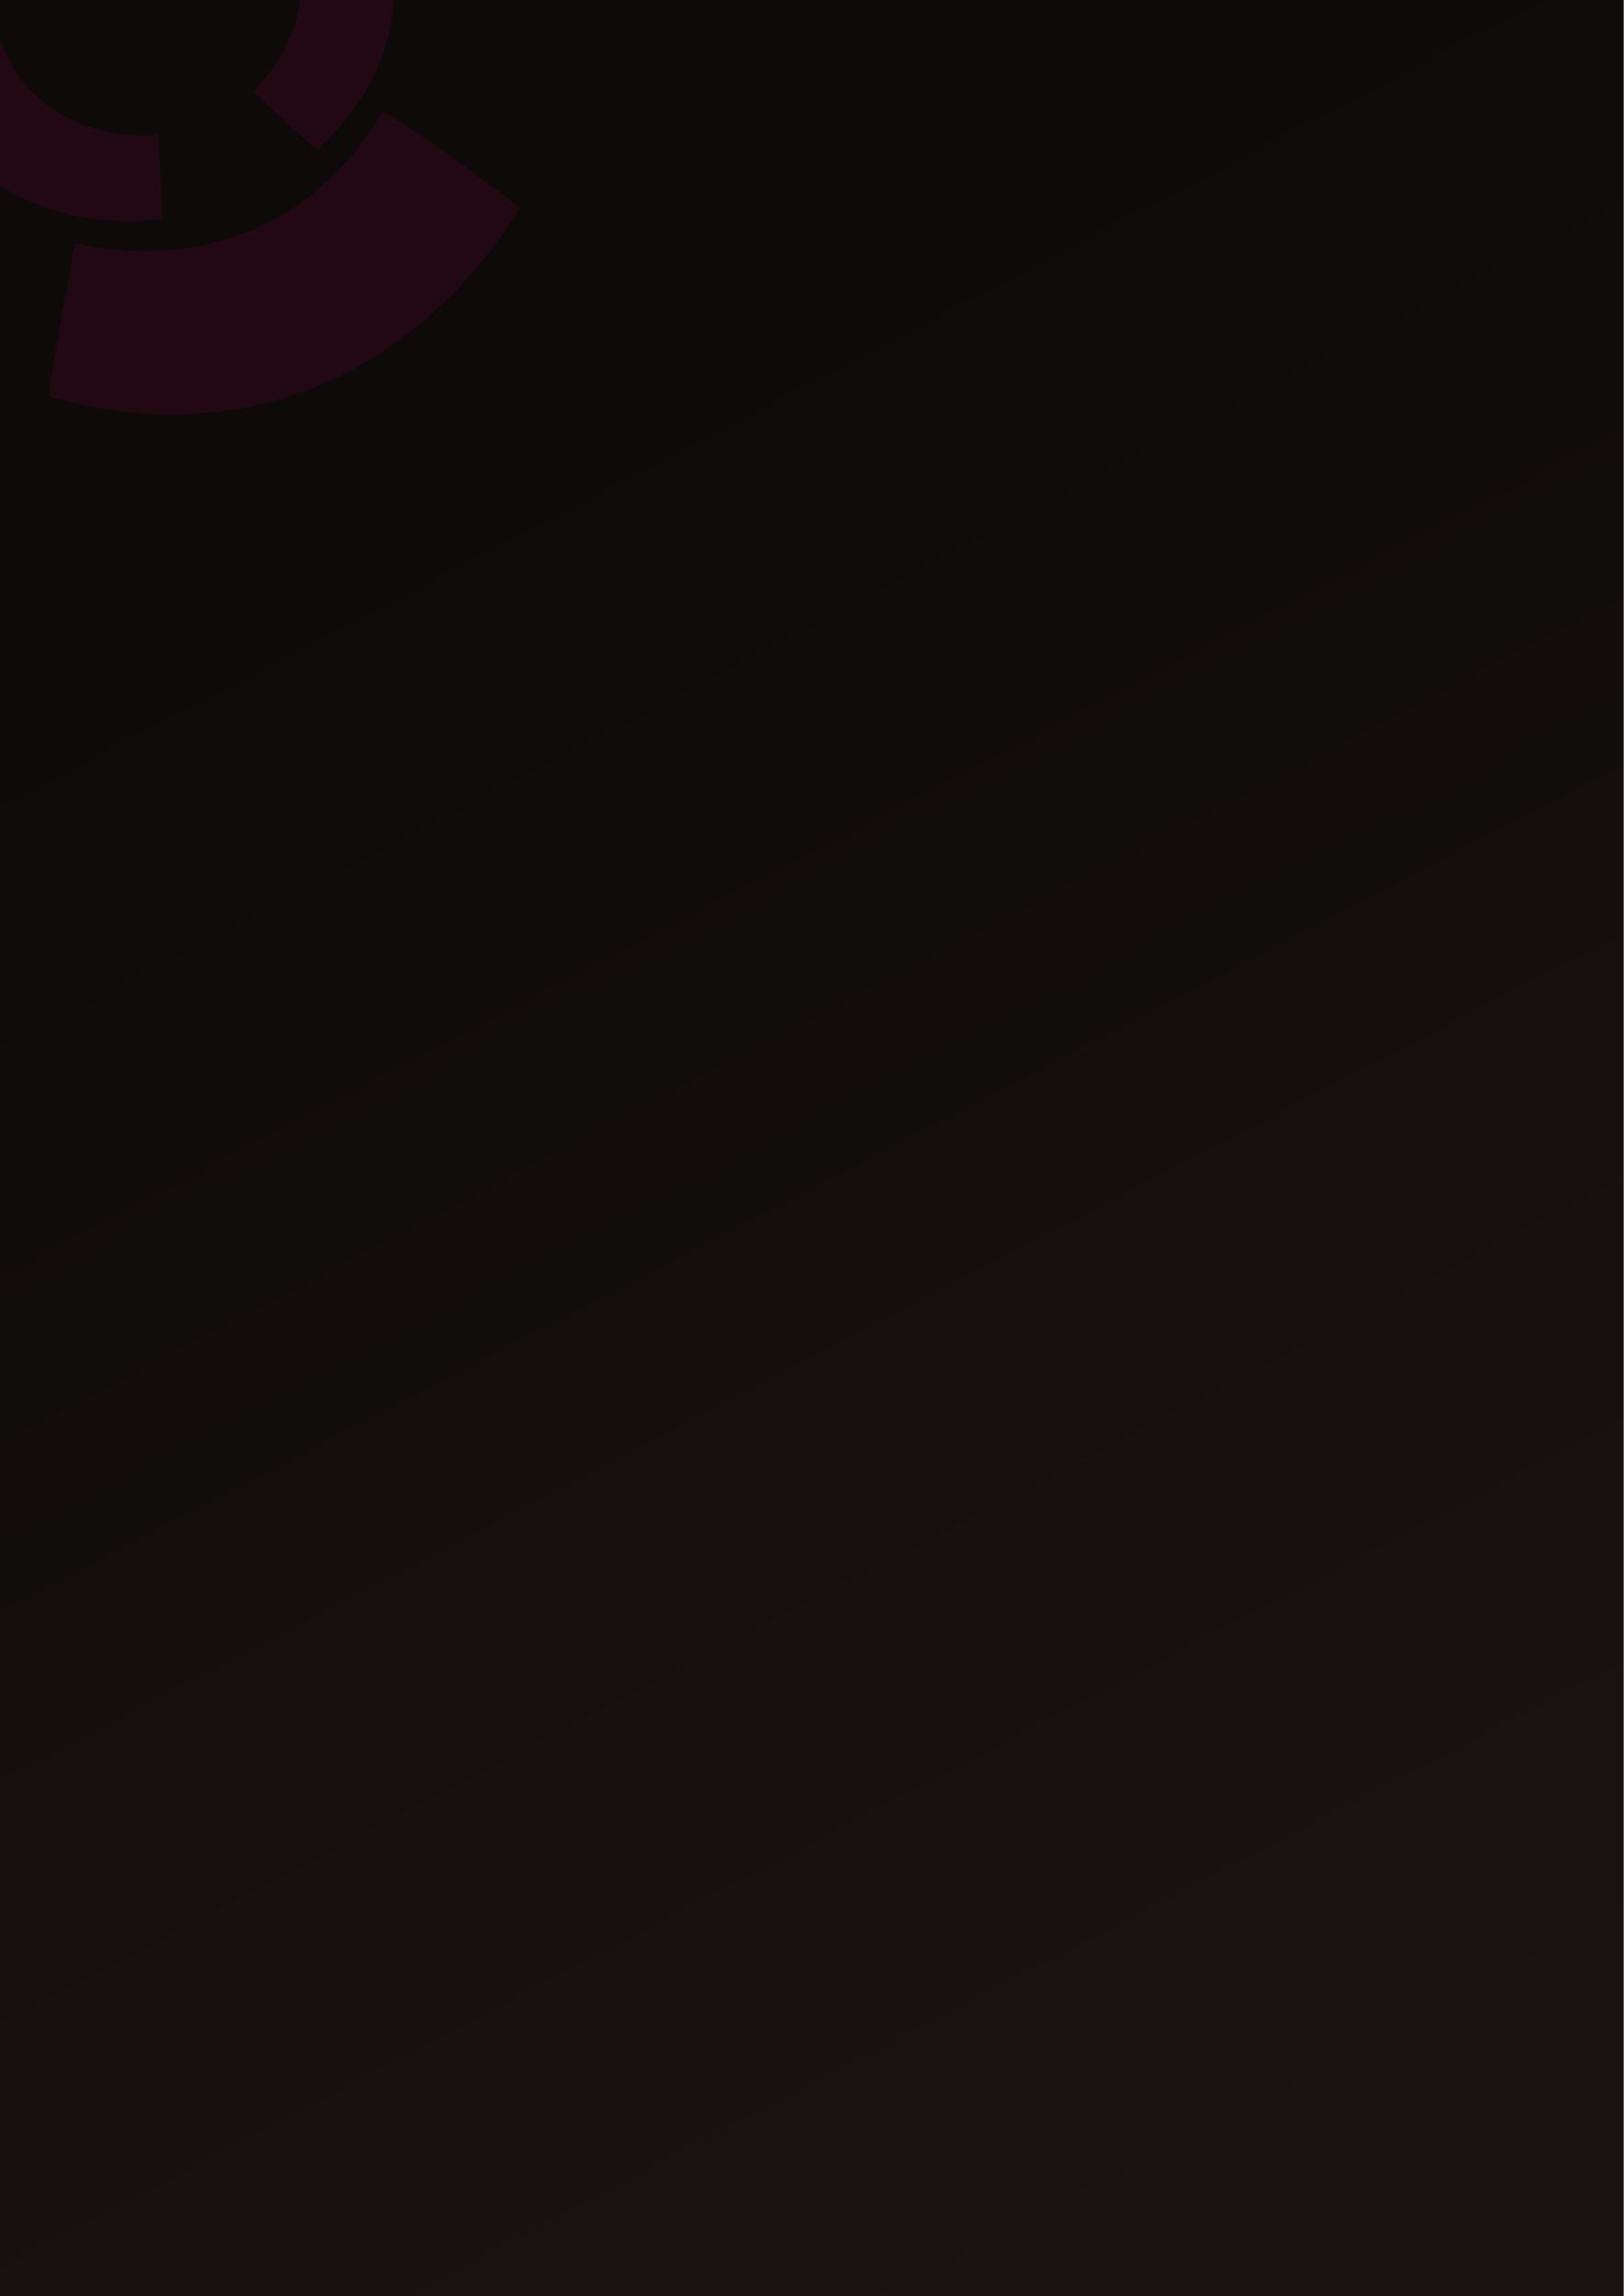
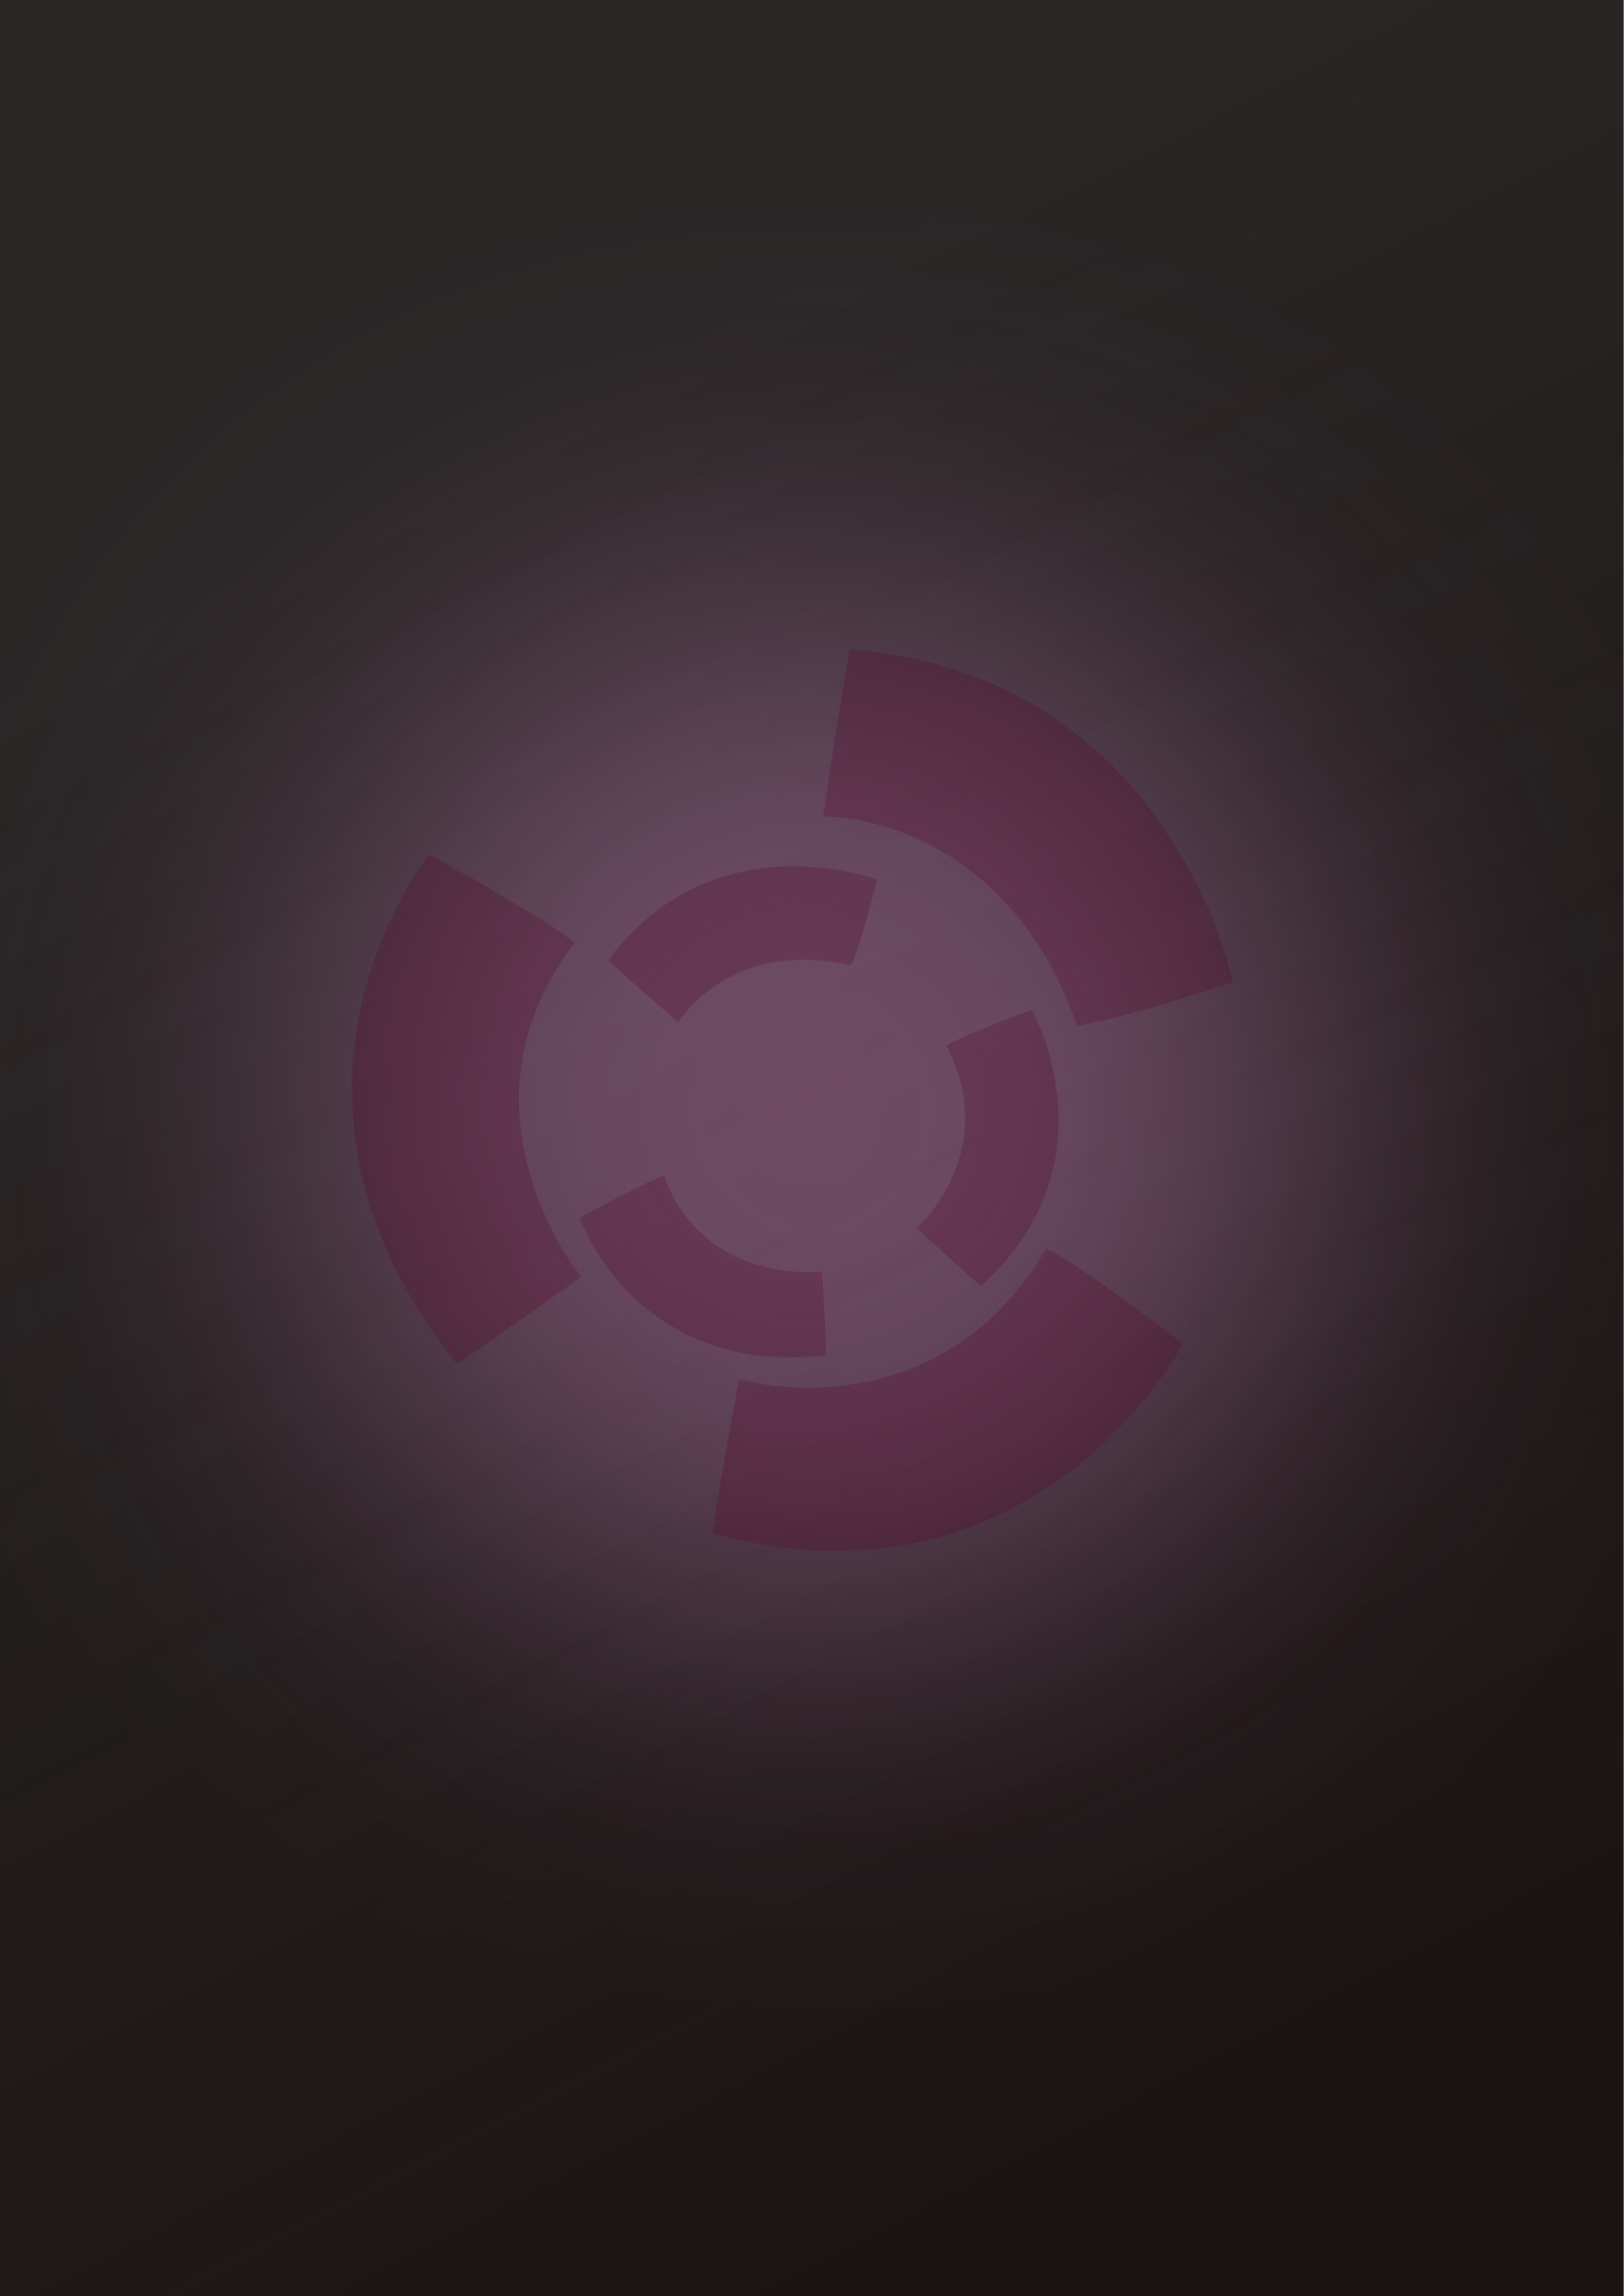
<svg xmlns="http://www.w3.org/2000/svg" xmlns:xlink="http://www.w3.org/1999/xlink" width="210mm" height="297mm" viewBox="0 0 210 297" version="1.1" id="svg5">
  <defs id="defs2">
    <linearGradient id="linearGradient874">
-       <stop style="stop-color:#0e0a0a;stop-opacity:1;" offset="0" id="stop870" />
+       <stop style="stop-color:#0e0a0a;stop-opacity:0.885;" offset="0" id="stop870" />
      <stop style="stop-color:#1b1313;stop-opacity:1;" offset="1" id="stop872" />
    </linearGradient>
    <linearGradient xlink:href="#linearGradient874" id="linearGradient876" x1="67.179" y1="53.606" x2="183.409" y2="276.242" gradientUnits="userSpaceOnUse" />
+     <filter style="color-interpolation-filters:sRGB" id="filter906" x="-0.433" y="-0.433" width="1.866" height="1.866">
+       <feGaussianBlur stdDeviation="24.069" id="feGaussianBlur908" />
+     </filter>
  </defs>
  <g id="layer1">
    <rect style="fill:url(#linearGradient876);stroke:none;stroke-width:0.753;stroke-linecap:round;stroke-linejoin:round;fill-opacity:1" id="rect237" width="210" height="297" x="0" y="0" />
-     <path style="opacity:0.267;fill:#570229;fill-opacity:1;stroke:none;stroke-width:0.91px;stroke-linecap:butt;stroke-linejoin:miter;stroke-opacity:1" d="m -11.165,17.509 c 0,0 -16.816,-21.247 -0.38,-42.583 -3.349,-2.853 -18.822,-11.443 -18.822,-11.443 0,0 -24.676,30.573 3.594,65.93 3.318,-2.176 16.092,-11.289 16.092,-11.289 z" id="path965" />
-     <path style="opacity:0.267;fill:#570229;fill-opacity:1;stroke:none;stroke-width:0.91px;stroke-linecap:butt;stroke-linejoin:miter;stroke-opacity:1" d="m 22.737,-41.268 c 0,0 21.755,0.949 30.654,26.877 4.385,-0.351 20.215,-5.575 20.215,-5.575 0,0 -8.148,-39.895 -49.552,-43.05 -0.808,3.885 -3.473,21.58 -3.473,21.58 z" id="path1797" />
-     <path style="opacity:0.267;fill:#570229;fill-opacity:1;stroke:none;stroke-width:0.91px;stroke-linecap:butt;stroke-linejoin:miter;stroke-opacity:1" d="m 10.836,31.655 c 0,0 24.68,6.547 38.599,-17.169 4.03,1.765 17.744,12.342 17.744,12.342 0,0 -19.216,36.068 -60.904,24.483 0.507,-3.935 3.408,-19.812 3.408,-19.812 z" id="path1799" />
-     <path style="opacity:0.267;fill:#570229;fill-opacity:1;stroke:none;stroke-width:0.503px;stroke-linecap:butt;stroke-linejoin:miter;stroke-opacity:1" d="m 20.028,17.502 c 0,0 -14.911,1.58 -20.028,-12.418 -2.325,0.722 -10.919,5.418 -10.919,5.418 0,0 6.999,20.584 31.898,17.821 -0.036,-2.195 -0.52,-10.865 -0.52,-10.865 z" id="path4975" />
-     <path style="opacity:0.267;fill:#570229;fill-opacity:1;stroke:none;stroke-width:0.503px;stroke-linecap:butt;stroke-linejoin:miter;stroke-opacity:1" d="m 2.567,-15.74 c 0,0 6.879,-9.894 21.637,-6.387 1.133,-2.155 3.372,-11.103 3.372,-11.103 0,0 -21.068,-7.99 -34.792,10.441 1.578,1.527 9.065,8.007 9.065,8.007 z" id="path4977" />
-     <path style="opacity:0.267;fill:#570229;fill-opacity:1;stroke:none;stroke-width:0.503px;stroke-linecap:butt;stroke-linejoin:miter;stroke-opacity:1" d="m 33.151,11.397 c 0,0 10.362,-9.606 3.388,-23.131 2.018,-1.362 11.021,-4.648 11.021,-4.648 0,0 11.185,19.656 -6.565,35.726 -1.691,-1.401 -8.258,-7.454 -8.258,-7.454 z" id="path4979" />
+     <circle style="fill:#ed99d9;stroke-width:0.701;stroke-linecap:round;stroke-linejoin:round;fill-opacity:1;filter:url(#filter906);opacity:0.365" id="path350" cx="105" cy="143.467" r="66.742" />
+     <path style="opacity:0.267;fill:#570229;fill-opacity:1;stroke:none;stroke-width:0.91px;stroke-linecap:butt;stroke-linejoin:miter;stroke-opacity:1" d="m 74.706,164.528 c 0,0 -16.816,-21.247 -0.38,-42.583 -3.349,-2.853 -18.822,-11.443 -18.822,-11.443 0,0 -24.676,30.573 3.594,65.93 3.318,-2.176 16.092,-11.289 16.092,-11.289 z" id="path965" />
+     <path style="opacity:0.267;fill:#570229;fill-opacity:1;stroke:none;stroke-width:0.91px;stroke-linecap:butt;stroke-linejoin:miter;stroke-opacity:1" d="m 108.608,105.751 c 0,0 21.755,0.949 30.654,26.877 4.385,-0.351 20.215,-5.575 20.215,-5.575 0,0 -8.148,-39.895 -49.552,-43.05 -0.808,3.885 -3.473,21.58 -3.473,21.58 z" id="path1797" />
+     <path style="opacity:0.267;fill:#570229;fill-opacity:1;stroke:none;stroke-width:0.91px;stroke-linecap:butt;stroke-linejoin:miter;stroke-opacity:1" d="m 96.707,178.674 c 0,0 24.68,6.547 38.599,-17.169 4.03,1.765 17.744,12.342 17.744,12.342 0,0 -19.216,36.068 -60.904,24.483 0.507,-3.935 3.408,-19.812 3.408,-19.812 z" id="path1799" />
+     <path style="opacity:0.267;fill:#570229;fill-opacity:1;stroke:none;stroke-width:0.503px;stroke-linecap:butt;stroke-linejoin:miter;stroke-opacity:1" d="m 105.899,164.521 c 0,0 -14.911,1.58 -20.028,-12.418 -2.325,0.722 -10.919,5.418 -10.919,5.418 0,0 6.999,20.584 31.898,17.821 -0.036,-2.195 -0.52,-10.865 -0.52,-10.865 z" id="path4975" />
+     <path style="opacity:0.267;fill:#570229;fill-opacity:1;stroke:none;stroke-width:0.503px;stroke-linecap:butt;stroke-linejoin:miter;stroke-opacity:1" d="m 88.438,131.279 c 0,0 6.879,-9.894 21.637,-6.387 1.133,-2.155 3.372,-11.103 3.372,-11.103 0,0 -21.068,-7.99 -34.792,10.441 1.578,1.527 9.065,8.007 9.065,8.007 z" id="path4977" />
+     <path style="opacity:0.267;fill:#570229;fill-opacity:1;stroke:none;stroke-width:0.503px;stroke-linecap:butt;stroke-linejoin:miter;stroke-opacity:1" d="m 119.022,158.416 c 0,0 10.362,-9.606 3.388,-23.131 2.018,-1.362 11.021,-4.648 11.021,-4.648 0,0 11.185,19.656 -6.565,35.726 -1.69,-1.401 -8.258,-7.454 -8.258,-7.454 z" id="path4979" />
  </g>
</svg>
